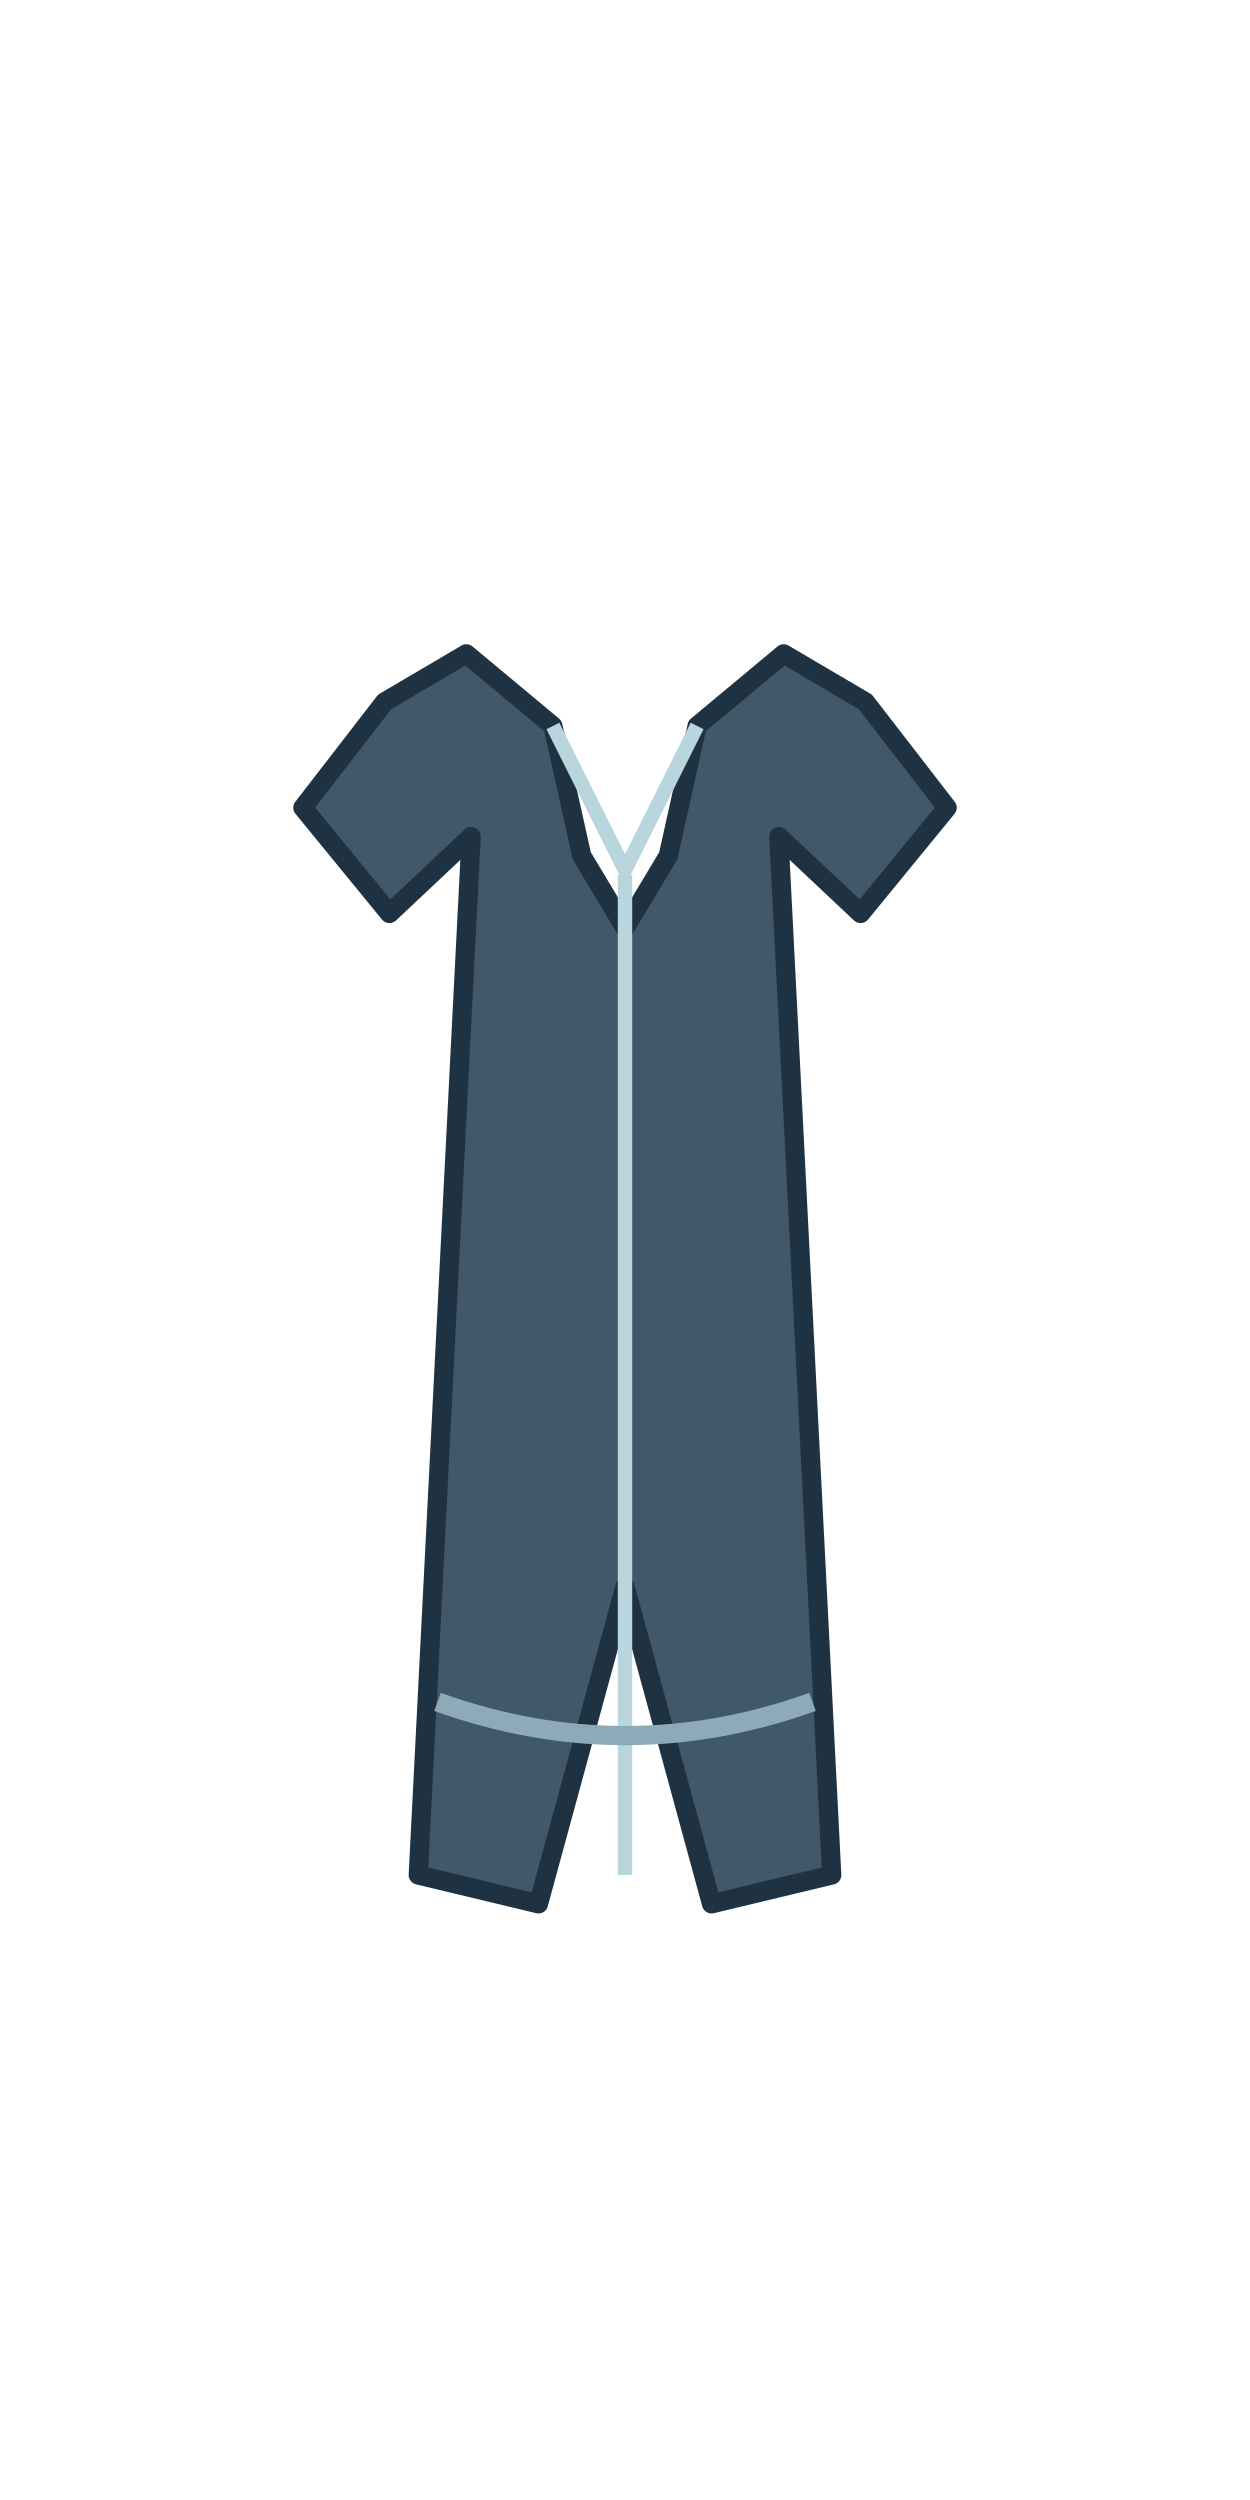
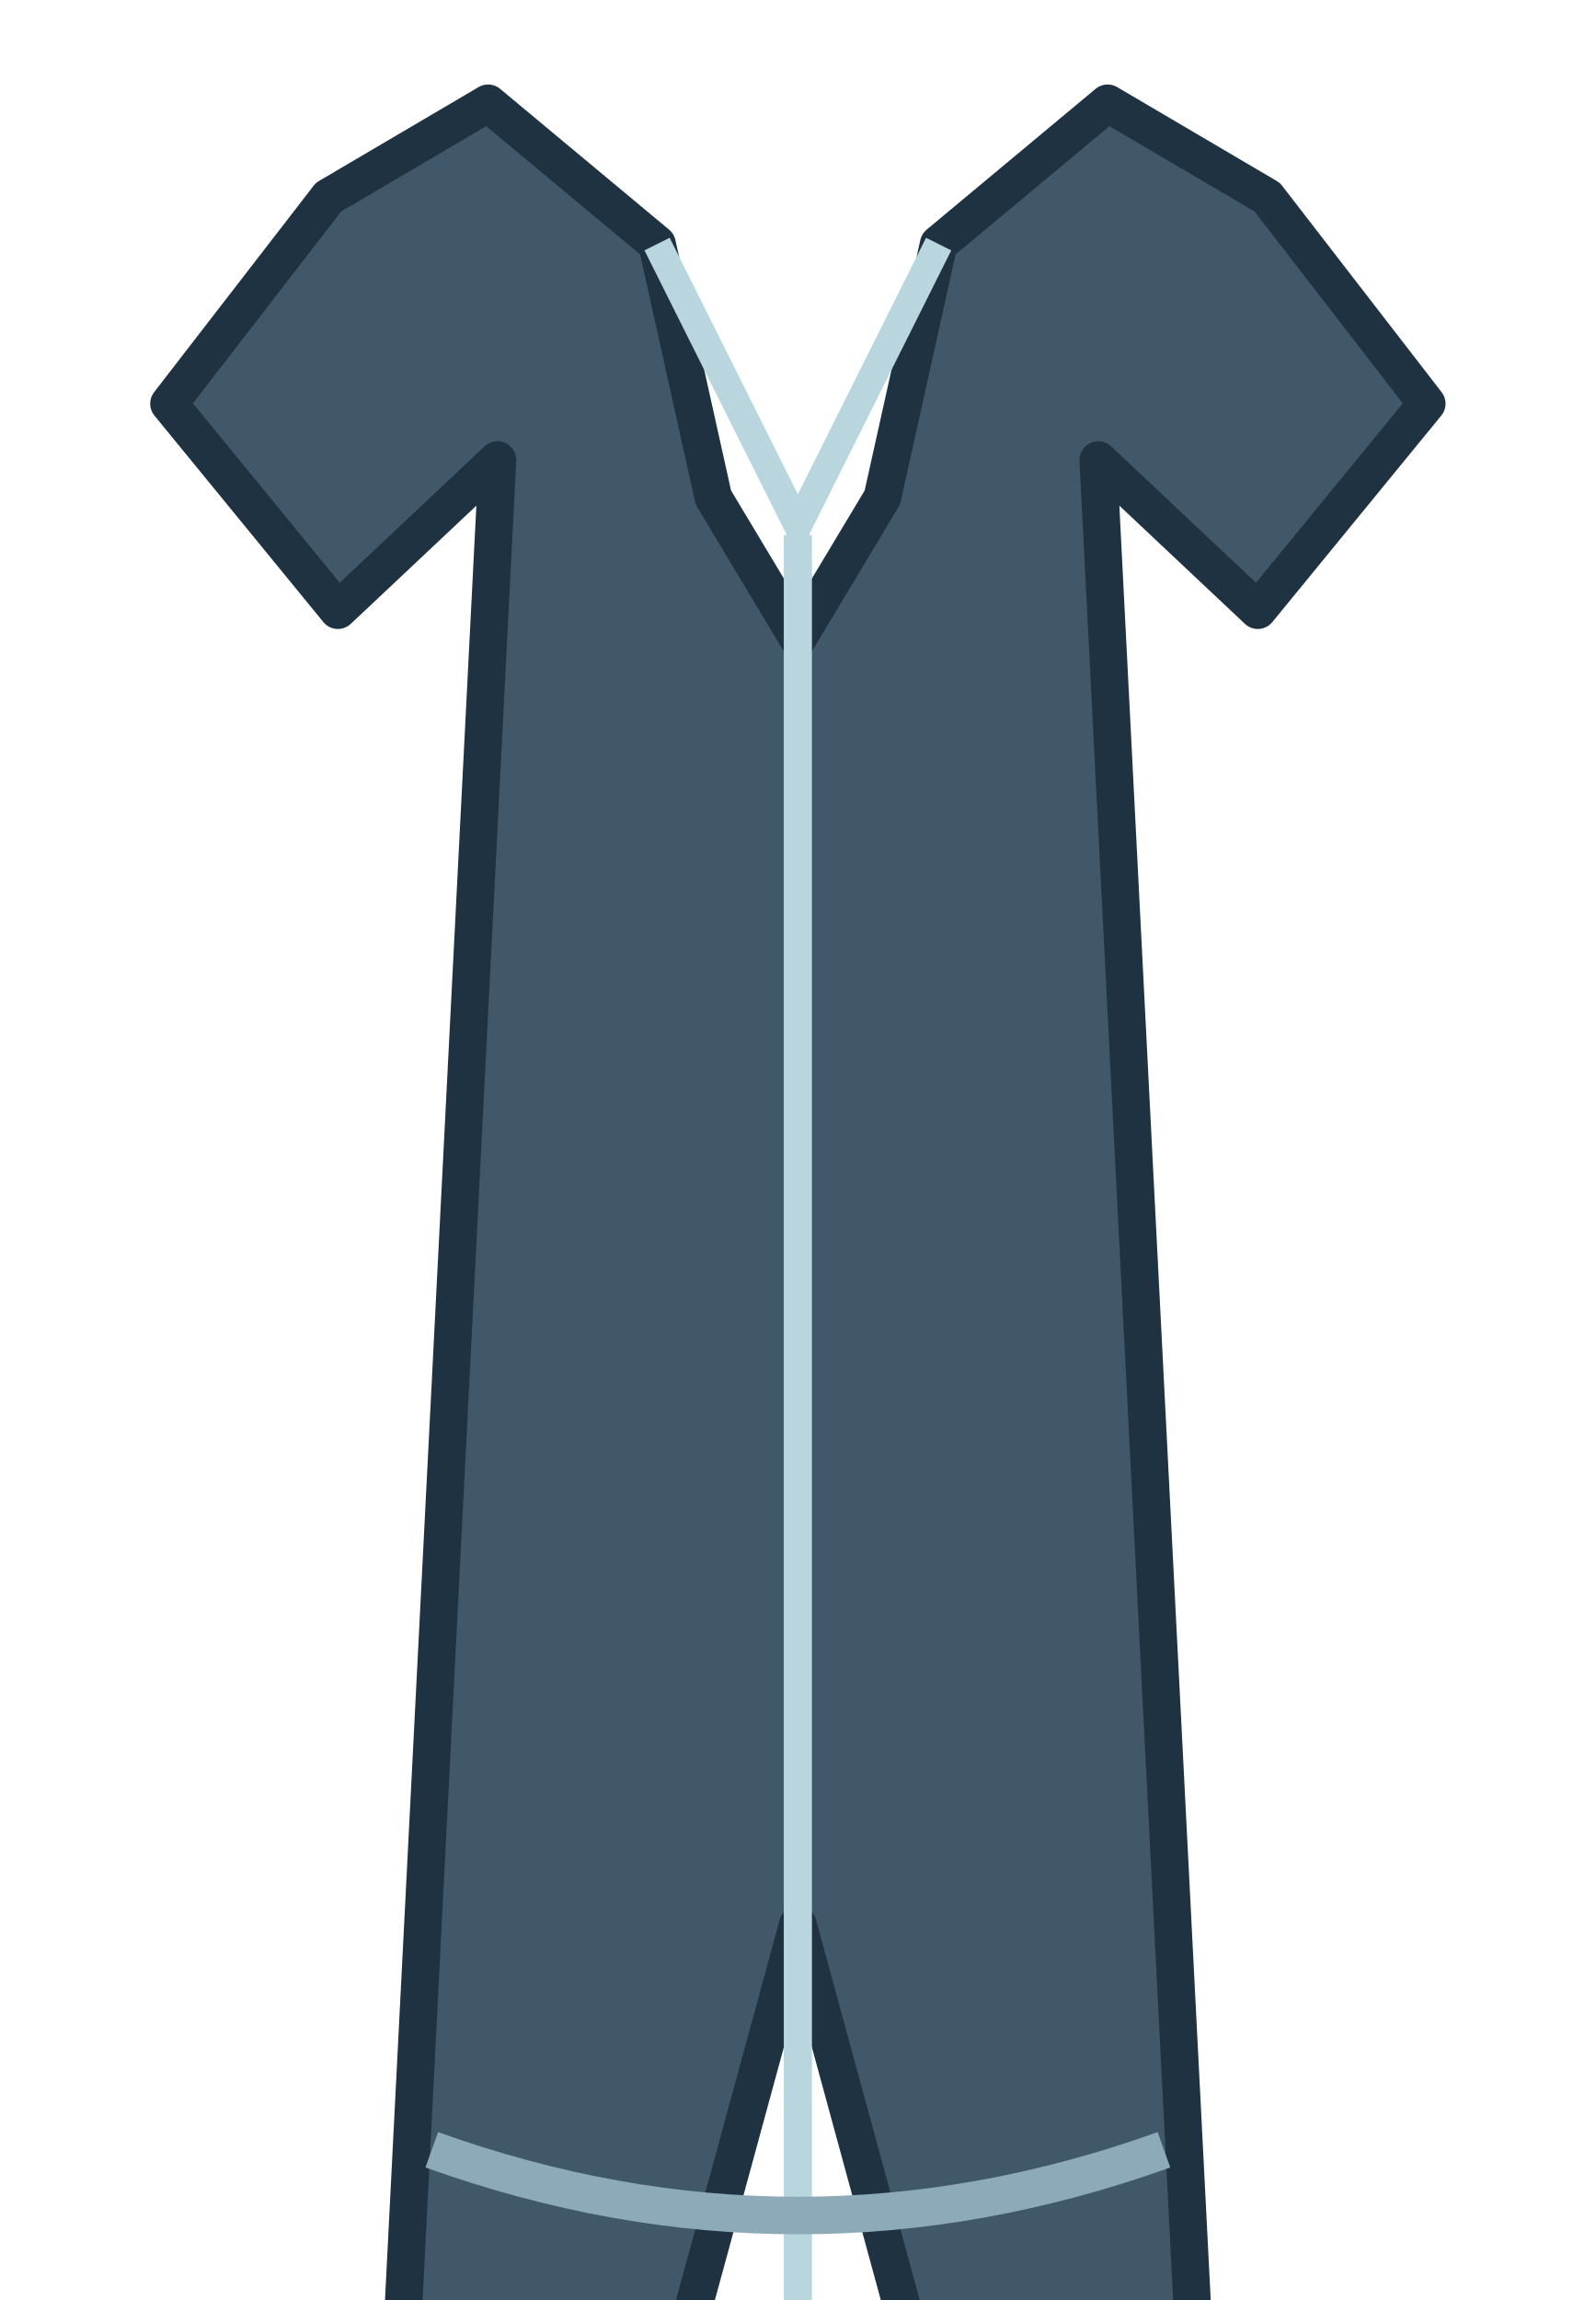
- <svg xmlns="http://www.w3.org/2000/svg" viewBox="0 0 260 520">
+ <svg xmlns="http://www.w3.org/2000/svg" viewBox="45 125 170 245">
  <path d="M97 136 L80 146 L63 168 L81 190 L98 174 L87 390 L112 396 L130 330 L148 396 L173 390 L162 174 L179 190 L197 168 L180 146 L163 136 L145 151 L139 178 L130 193 L121 178 L115 151Z" fill="#40586a" stroke="#1e3242" stroke-width="4" stroke-linejoin="round" />
  <path d="M115 151 L130 181 L145 151 M130 182 L130 390" fill="none" stroke="#b9d6de" stroke-width="3" />
  <path d="M91 354 Q130 368 169 354" fill="none" stroke="#8daab9" stroke-width="4" />
</svg>
